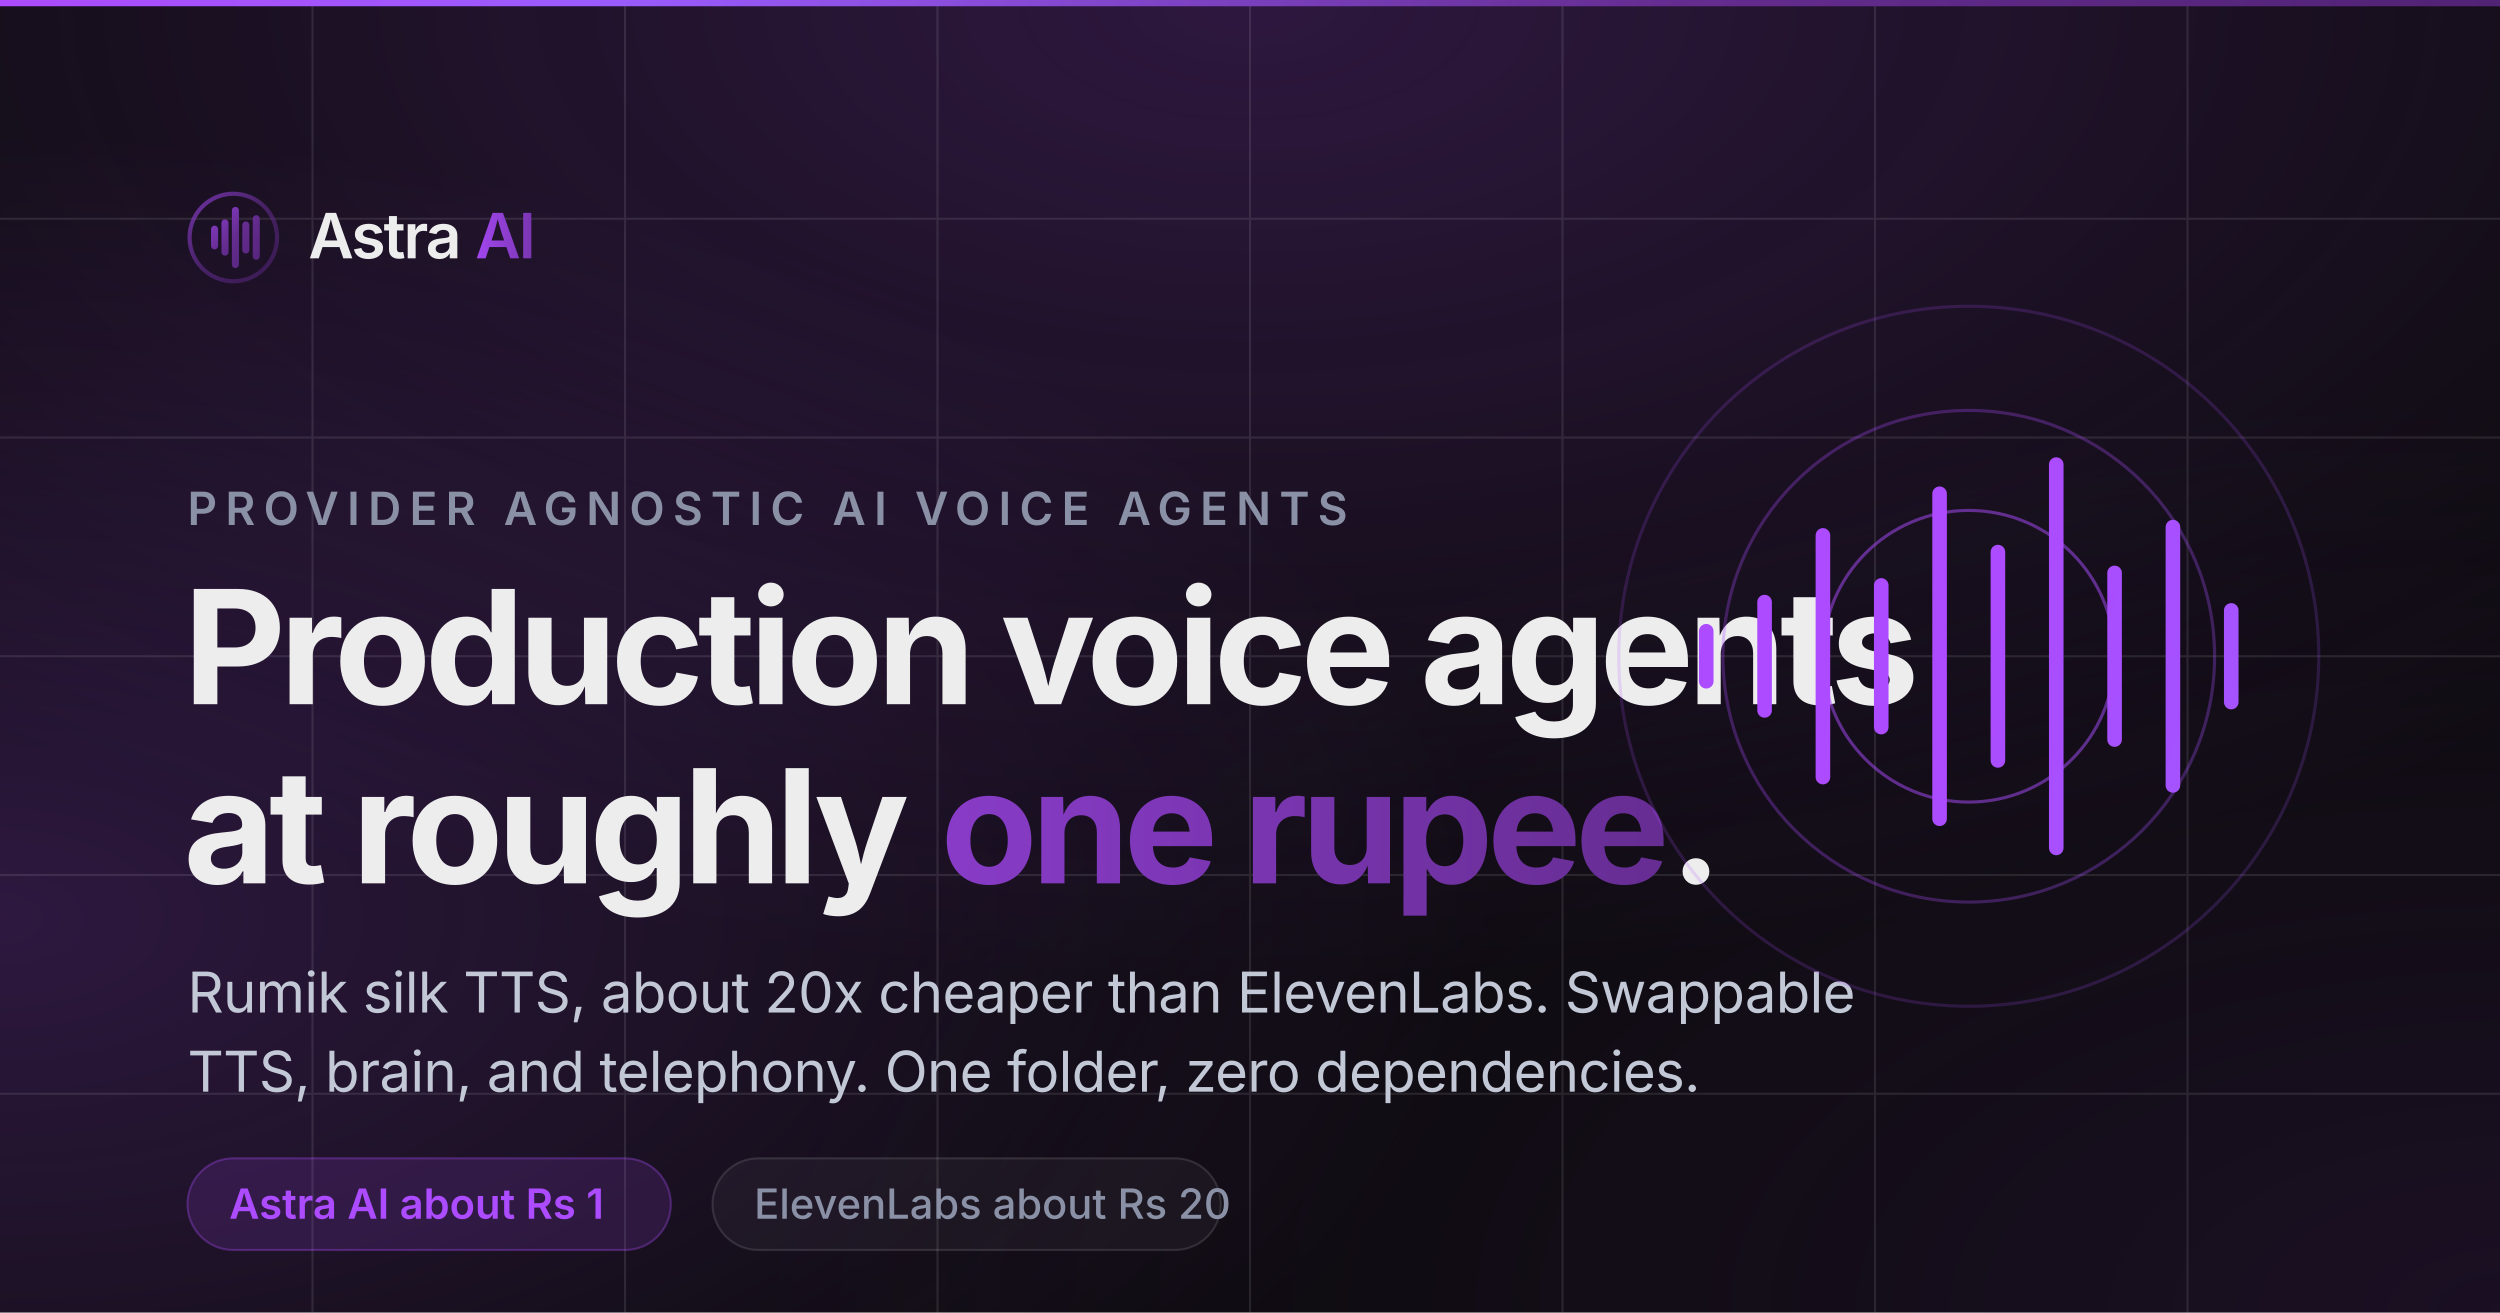
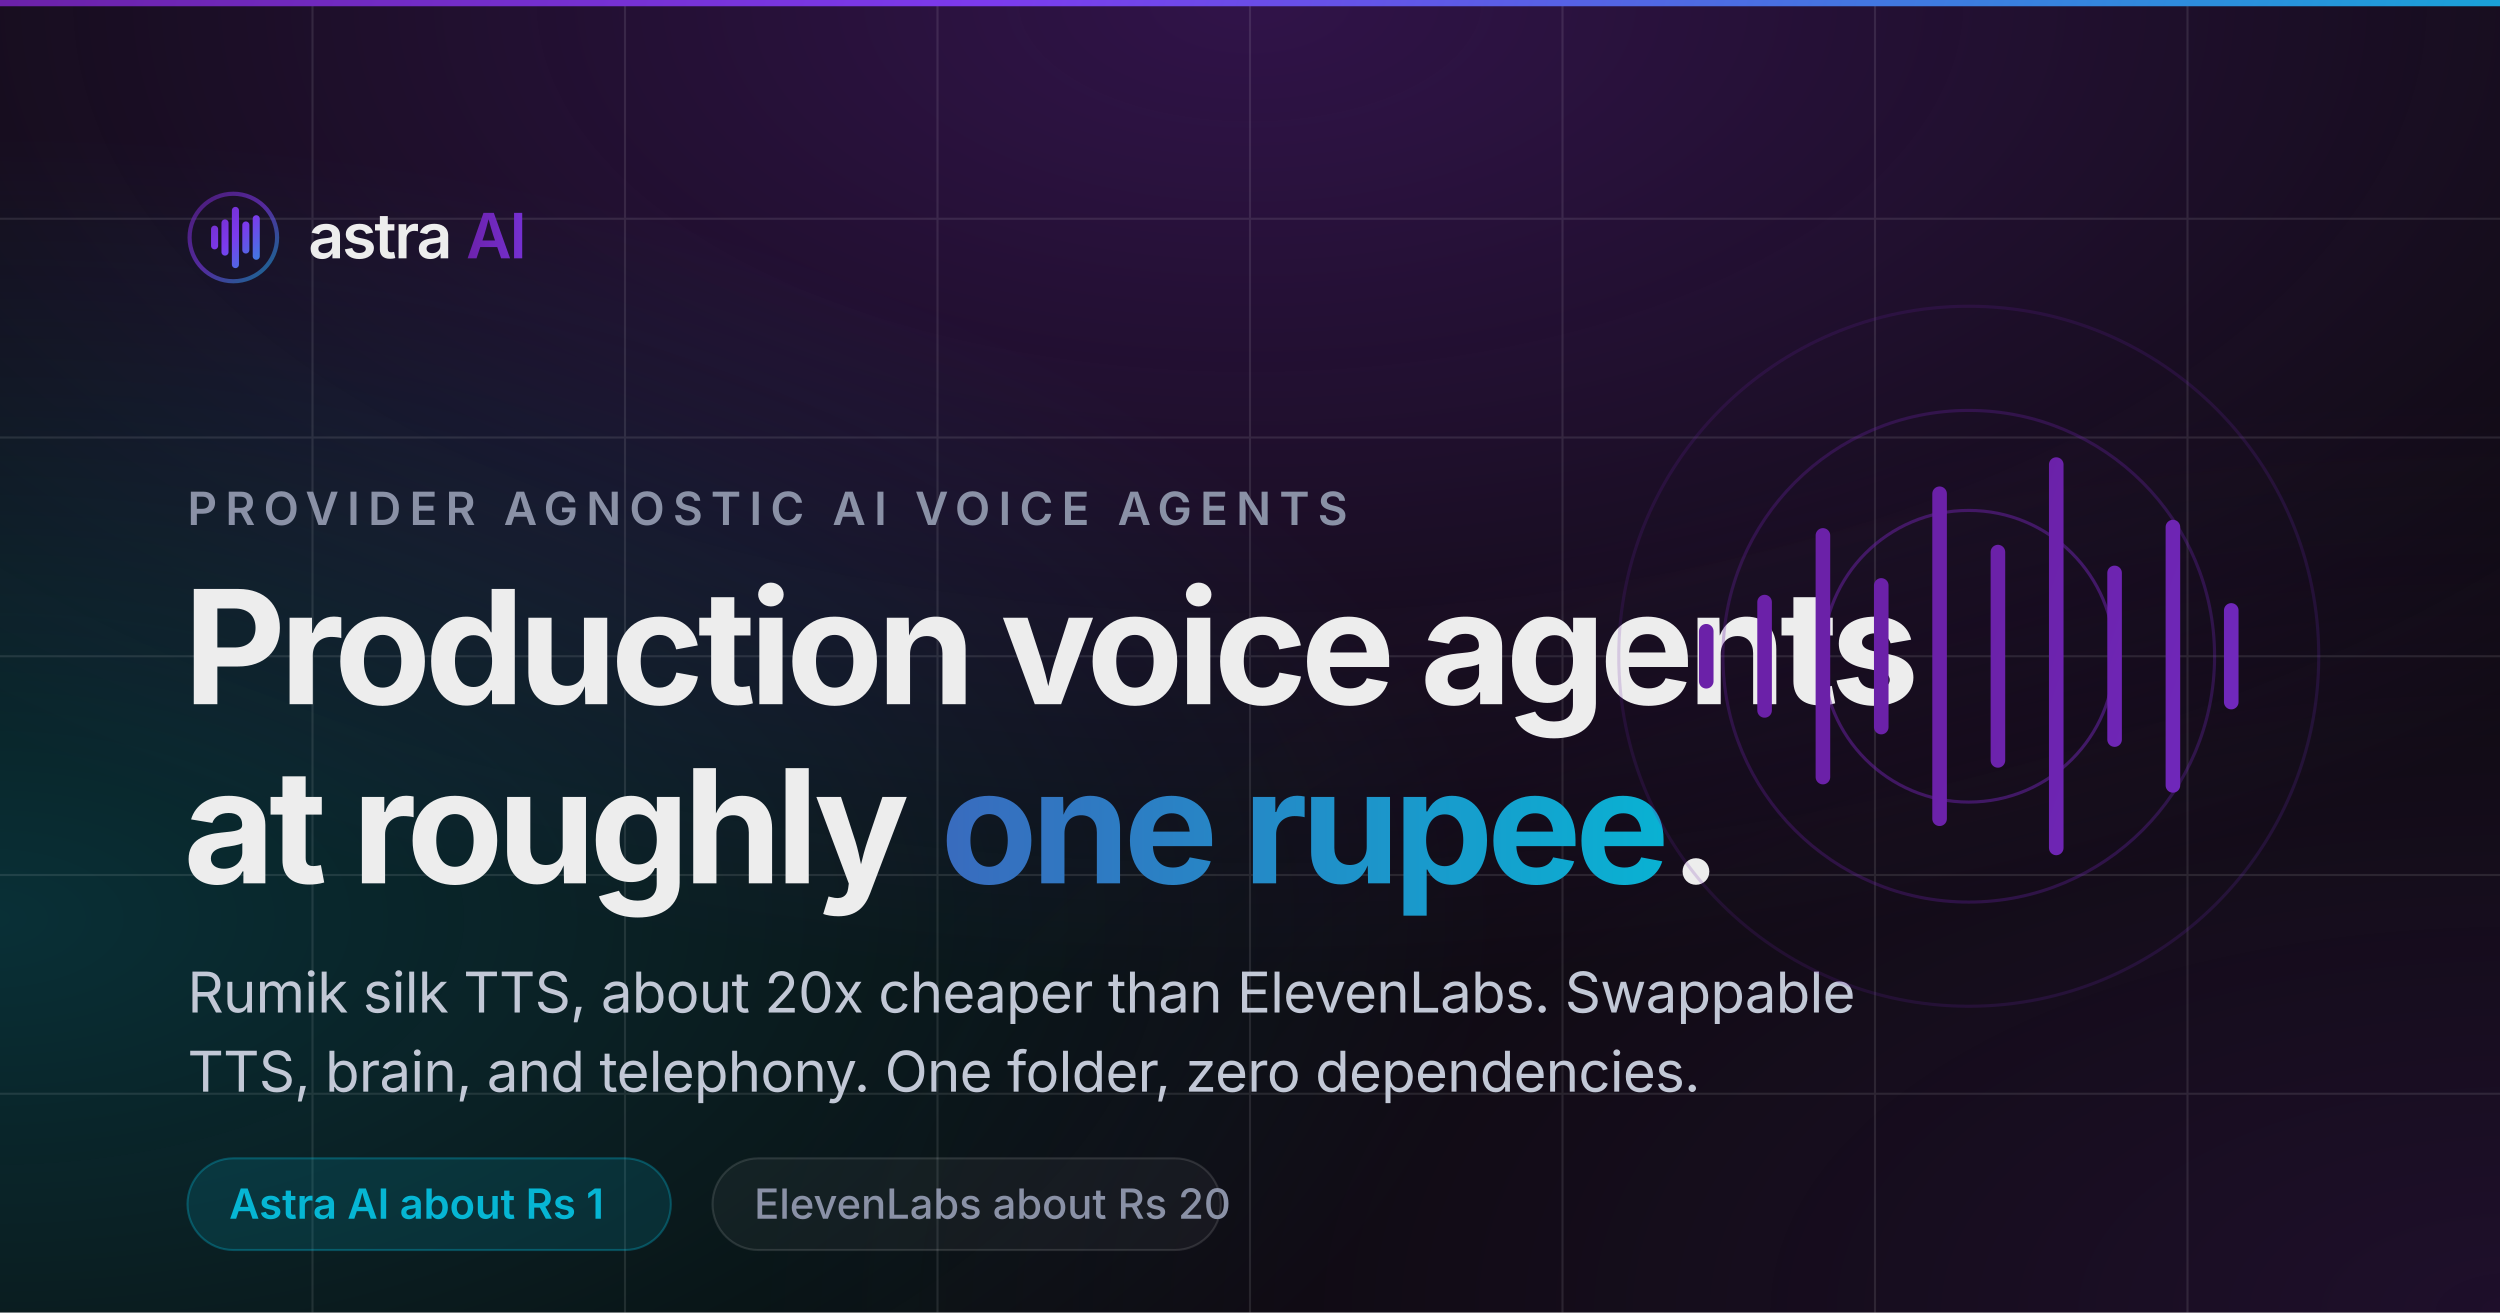
<svg xmlns="http://www.w3.org/2000/svg" width="1200" height="630" viewBox="0 0 1200 630" fill="none" role="img" aria-label="Astra AI. Production AI voice agents at roughly one rupee.">
  <defs>
    <linearGradient id="ogVolt" x1="0" y1="0" x2="1200" y2="420" gradientUnits="userSpaceOnUse">
-       <stop offset="0" stop-color="#AC4BFF" />
-       <stop offset="0.22" stop-color="#9B5CFF" />
-       <stop offset="0.60" stop-color="#642C8F" />
-       <stop offset="1" stop-color="#4A1F6B" />
+       <stop offset="0" stop-color="#6B21A8" />
+       <stop offset="0.35" stop-color="#7C3AED" />
+       <stop offset="1" stop-color="#06B6D4" />
    </linearGradient>
    <linearGradient id="ogOrb" x1="0" y1="0" x2="44" y2="44" gradientUnits="userSpaceOnUse">
-       <stop offset="0" stop-color="#AC4BFF" />
-       <stop offset="0.5" stop-color="#642C8F" />
-       <stop offset="1" stop-color="#4A1F6B" />
+       <stop offset="0" stop-color="#6B21A8" />
+       <stop offset="0.5" stop-color="#7C3AED" />
+       <stop offset="1" stop-color="#06B6D4" />
    </linearGradient>
    <linearGradient id="ogWord" x1="132" y1="0" x2="240" y2="0" gradientUnits="userSpaceOnUse">
-       <stop offset="0" stop-color="#AC4BFF" />
-       <stop offset="0.45" stop-color="#642C8F" />
-       <stop offset="1" stop-color="#4A1F6B" />
+       <stop offset="0" stop-color="#6B21A8" />
+       <stop offset="0.45" stop-color="#7C3AED" />
+       <stop offset="1" stop-color="#06B6D4" />
    </linearGradient>
    <radialGradient id="ogGlowTop" cx="0.5" cy="0" r="0.75">
-       <stop offset="0" stop-color="#642C8F" stop-opacity="0.40" />
-       <stop offset="1" stop-color="#642C8F" stop-opacity="0" />
+       <stop offset="0" stop-color="#6B21A8" stop-opacity="0.40" />
+       <stop offset="1" stop-color="#6B21A8" stop-opacity="0" />
    </radialGradient>
    <radialGradient id="ogGlowL" cx="0" cy="0.7" r="0.6">
-       <stop offset="0" stop-color="#AC4BFF" stop-opacity="0.22" />
-       <stop offset="1" stop-color="#AC4BFF" stop-opacity="0" />
+       <stop offset="0" stop-color="#06B6D4" stop-opacity="0.22" />
+       <stop offset="1" stop-color="#06B6D4" stop-opacity="0" />
    </radialGradient>
    <radialGradient id="ogGlowR" cx="1" cy="1" r="0.7">
-       <stop offset="0" stop-color="#4A1F6B" stop-opacity="0.26" />
-       <stop offset="1" stop-color="#4A1F6B" stop-opacity="0" />
+       <stop offset="0" stop-color="#581C87" stop-opacity="0.26" />
+       <stop offset="1" stop-color="#581C87" stop-opacity="0" />
    </radialGradient>
    <linearGradient id="ogGold" x1="0" y1="0" x2="1" y2="0">
-       <stop offset="0" stop-color="#AC4BFF" />
-       <stop offset="1" stop-color="#642C8F" />
+       <stop offset="0" stop-color="#6B21A8" />
+       <stop offset="1" stop-color="#06B6D4" />
    </linearGradient>
  </defs>
  <rect width="1200" height="630" fill="#0A0A0A" />
  <rect width="1200" height="630" fill="url(#ogGlowTop)" />
  <rect width="1200" height="630" fill="url(#ogGlowL)" />
  <rect width="1200" height="630" fill="url(#ogGlowR)" />
  <g opacity="0.10" stroke="#FFFFFF" stroke-width="1">
    <line x1="0" y1="105" x2="1200" y2="105" />
    <line x1="0" y1="210" x2="1200" y2="210" />
    <line x1="0" y1="315" x2="1200" y2="315" />
    <line x1="0" y1="420" x2="1200" y2="420" />
    <line x1="0" y1="525" x2="1200" y2="525" />
    <line x1="150" y1="0" x2="150" y2="630" />
    <line x1="300" y1="0" x2="300" y2="630" />
    <line x1="450" y1="0" x2="450" y2="630" />
    <line x1="600" y1="0" x2="600" y2="630" />
    <line x1="750" y1="0" x2="750" y2="630" />
    <line x1="900" y1="0" x2="900" y2="630" />
    <line x1="1050" y1="0" x2="1050" y2="630" />
  </g>
  <rect width="1200" height="3" fill="url(#ogVolt)" />
  <g transform="translate(90, 92)">
    <circle cx="22" cy="22" r="21" fill="none" stroke="url(#ogOrb)" stroke-width="2" opacity="0.6" />
    <g stroke="url(#ogOrb)" stroke-width="3.4" stroke-linecap="round">
      <line x1="13" y1="18" x2="13" y2="26" />
      <line x1="18" y1="15" x2="18" y2="29" />
      <line x1="23" y1="9" x2="23" y2="35" />
      <line x1="28" y1="16" x2="28" y2="28" />
      <line x1="33" y1="13" x2="33" y2="31" />
    </g>
-     <text x="58" y="32" font-family="SF Pro Display, Inter, -apple-system, Segoe UI, Roboto, Helvetica, Arial, sans-serif" font-size="30" font-weight="640" letter-spacing="-1" fill="#EDEDED">Astra <tspan fill="url(#ogWord)">AI</tspan>
+     <text x="58" y="32" font-family="SF Pro Display, Inter, -apple-system, Segoe UI, Roboto, Helvetica, Arial, sans-serif" font-size="30" font-weight="640" letter-spacing="-1" fill="#EDEDED">astra <tspan fill="url(#ogWord)">AI</tspan>
    </text>
  </g>
  <text x="90" y="252" font-family="SF Pro Display, Inter, -apple-system, Segoe UI, Roboto, Helvetica, Arial, sans-serif" font-size="22" font-weight="600" letter-spacing="4" fill="#8A91A6">PROVIDER AGNOSTIC AI VOICE AGENTS</text>
  <text x="88" y="338" font-family="SF Pro Display, Inter, -apple-system, Segoe UI, Roboto, Helvetica, Arial, sans-serif" font-size="76" font-weight="680" letter-spacing="-3" fill="#EDEDED">Production voice agents</text>
  <text x="88" y="424" font-family="SF Pro Display, Inter, -apple-system, Segoe UI, Roboto, Helvetica, Arial, sans-serif" font-size="76" font-weight="680" letter-spacing="-3" fill="#EDEDED">at roughly <tspan fill="url(#ogGold)">one rupee</tspan>.</text>
  <text x="90" y="486" font-family="SF Pro Display, Inter, -apple-system, Segoe UI, Roboto, Helvetica, Arial, sans-serif" font-size="27" font-weight="440" letter-spacing="-0.3" fill="#C2C8D6">Rumik silk TTS, about 20x cheaper than ElevenLabs. Swappable</text>
  <text x="90" y="524" font-family="SF Pro Display, Inter, -apple-system, Segoe UI, Roboto, Helvetica, Arial, sans-serif" font-size="27" font-weight="440" letter-spacing="-0.3" fill="#C2C8D6">TTS, brain, and telephony. One folder, zero dependencies.</text>
  <g transform="translate(90, 556)" font-family="SF Pro Display, Inter, -apple-system, Segoe UI, Roboto, Helvetica, Arial, sans-serif">
    <g>
-       <rect x="0" y="0" width="232" height="44" rx="22" fill="rgba(172,75,255,0.14)" stroke="#AC4BFF" stroke-opacity="0.32" />
-       <text x="20" y="29" font-size="20" font-weight="560" fill="#AC4BFF">Astra AI  about Rs 1</text>
+       <rect x="0" y="0" width="232" height="44" rx="22" fill="rgba(6,182,212,0.14)" stroke="#06B6D4" stroke-opacity="0.32" />
+       <text x="20" y="29" font-size="20" font-weight="560" fill="#06B6D4">Astra AI  about Rs 1</text>
    </g>
    <g transform="translate(252, 0)">
      <rect x="0" y="0" width="244" height="44" rx="22" fill="rgba(255,255,255,0.04)" stroke="#FFFFFF" stroke-opacity="0.12" />
      <text x="20" y="29" font-size="20" font-weight="500" fill="#8A91A6">ElevenLabs  about Rs 20</text>
    </g>
  </g>
  <g transform="translate(945, 315)">
    <circle r="168" fill="none" stroke="url(#ogVolt)" stroke-width="1.5" opacity="0.18" />
    <circle r="118" fill="none" stroke="url(#ogVolt)" stroke-width="1.5" opacity="0.30" />
    <circle r="70" fill="none" stroke="url(#ogVolt)" stroke-width="1.5" opacity="0.5" />
    <g stroke="url(#ogVolt)" stroke-width="7" stroke-linecap="round">
      <line x1="-126" y1="-12" x2="-126" y2="12" />
      <line x1="-98" y1="-26" x2="-98" y2="26" />
      <line x1="-70" y1="-58" x2="-70" y2="58" />
      <line x1="-42" y1="-34" x2="-42" y2="34" />
      <line x1="-14" y1="-78" x2="-14" y2="78" />
      <line x1="14" y1="-50" x2="14" y2="50" />
      <line x1="42" y1="-92" x2="42" y2="92" />
      <line x1="70" y1="-40" x2="70" y2="40" />
      <line x1="98" y1="-62" x2="98" y2="62" />
      <line x1="126" y1="-22" x2="126" y2="22" />
    </g>
  </g>
</svg>
